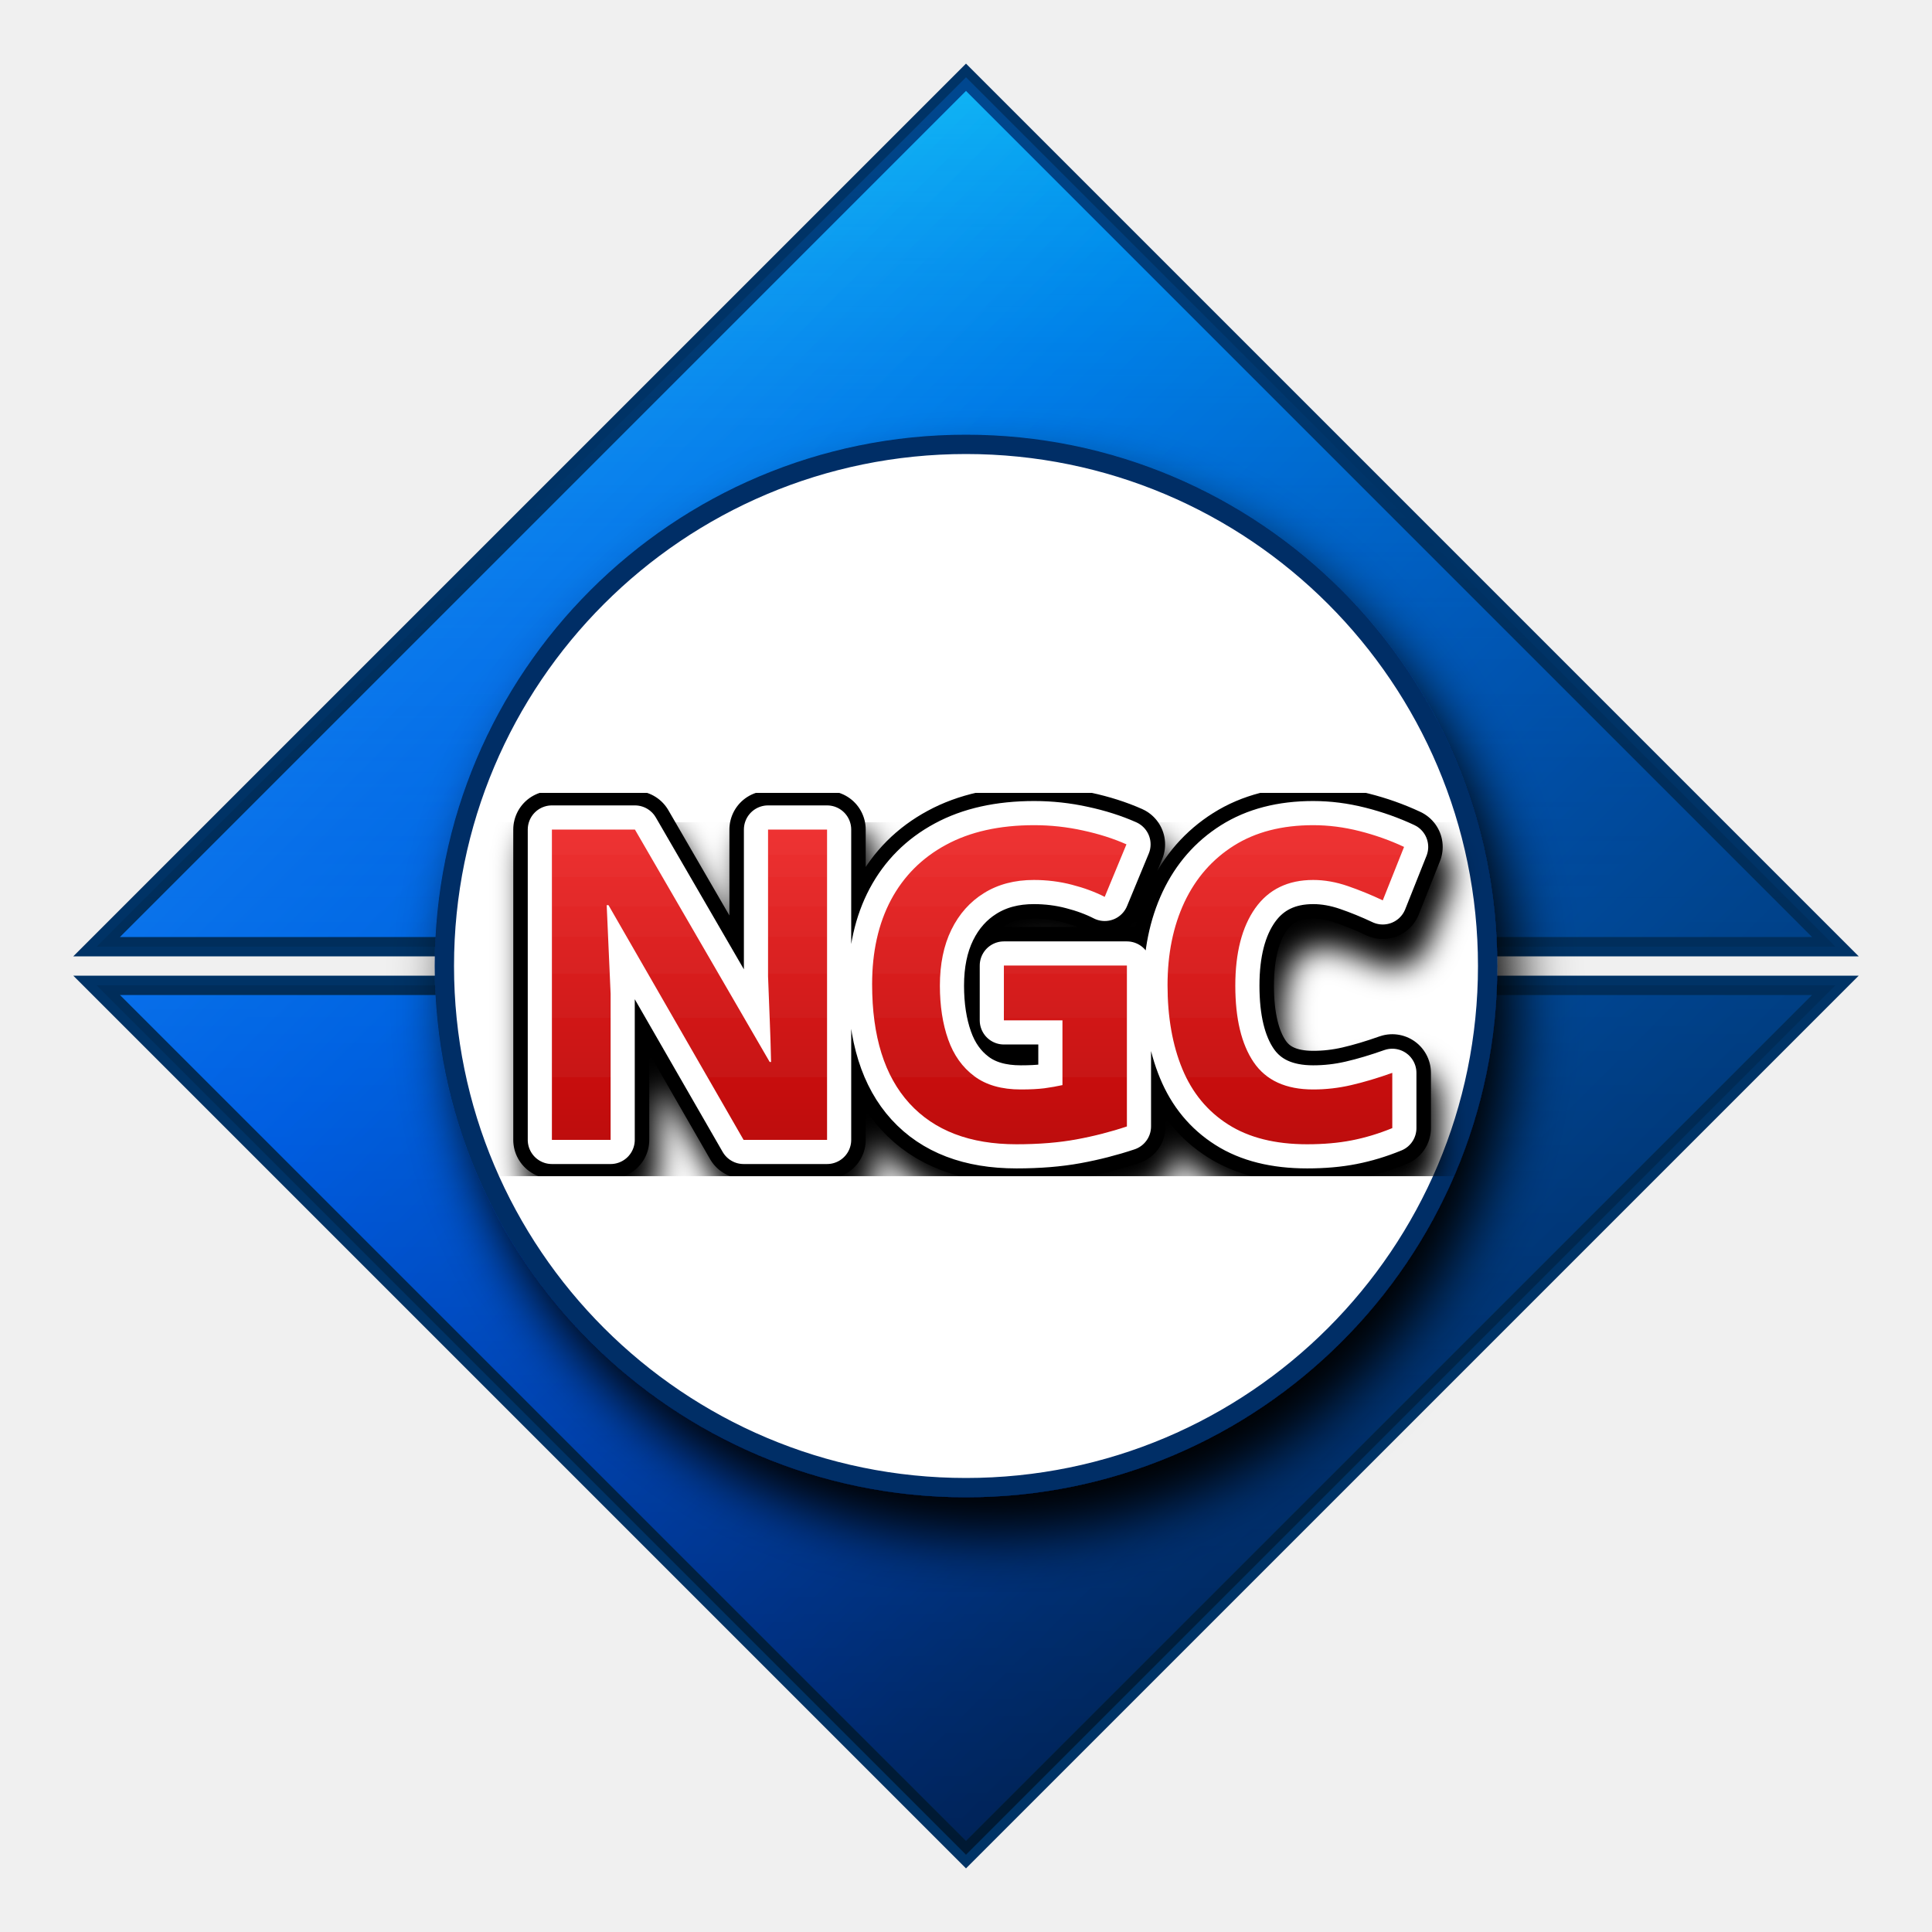
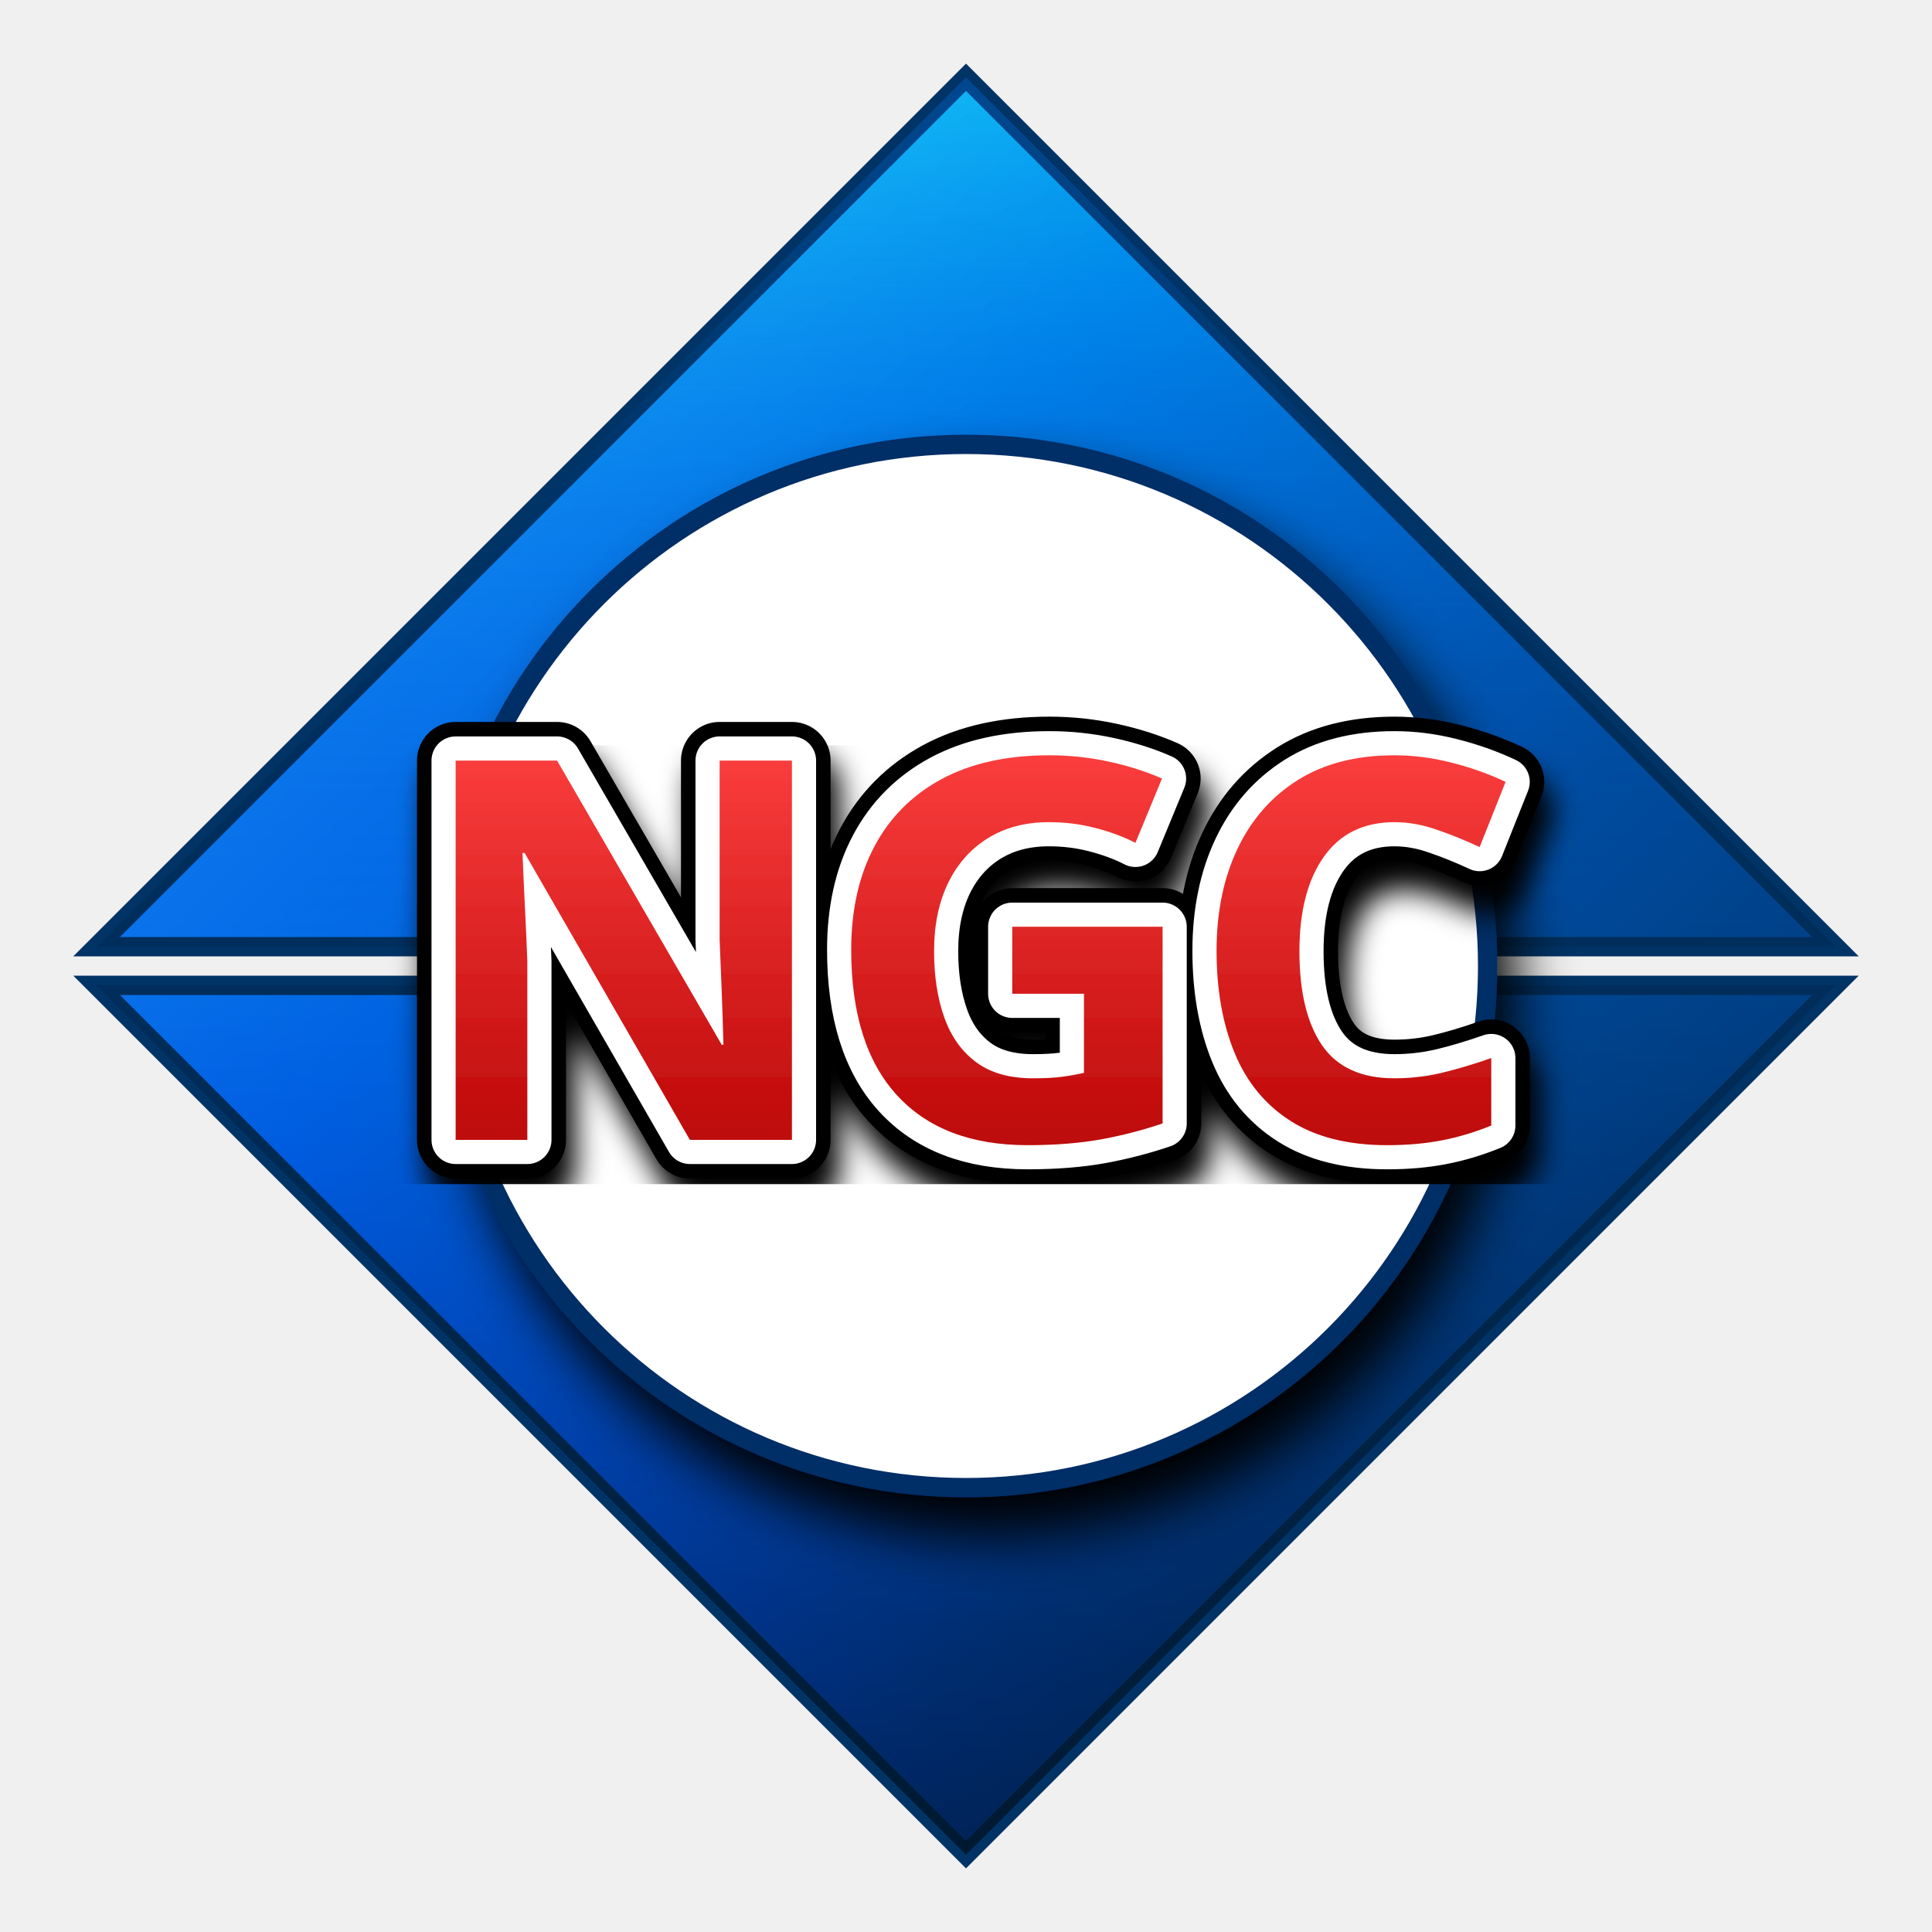
<svg xmlns="http://www.w3.org/2000/svg" viewBox="0 0 200 200" fill="none">
  <defs>
    <linearGradient id="blueMetallic" x1="10" y1="10" x2="190" y2="190" gradientUnits="userSpaceOnUse">
      <stop offset="0%" stop-color="#25A0FF" />
      <stop offset="35%" stop-color="#0072E5" />
      <stop offset="70%" stop-color="#004C99" />
      <stop offset="100%" stop-color="#002D66" />
    </linearGradient>
    <linearGradient id="bevelHighlight" x1="100" y1="10" x2="100" y2="190" gradientUnits="userSpaceOnUse">
      <stop offset="0%" stop-color="#FFFFFF" stop-opacity="0.4" />
      <stop offset="50%" stop-color="#000000" stop-opacity="0.1" />
      <stop offset="100%" stop-color="#000000" stop-opacity="0.5" />
    </linearGradient>
    <linearGradient id="red3D" x1="100" y1="75" x2="100" y2="125" gradientUnits="userSpaceOnUse">
      <stop offset="0%" stop-color="#FF4141" />
      <stop offset="100%" stop-color="#B30000" />
    </linearGradient>
    <filter id="shadow" x="-10%" y="-10%" width="120%" height="120%">
      <feDropShadow dx="2" dy="4" stdDeviation="3" floodColor="#000000" floodOpacity="0.3" />
    </filter>
    <filter id="textShadow" x="-10%" y="-10%" width="120%" height="120%">
      <feDropShadow dx="1" dy="3" stdDeviation="1.5" floodColor="#000000" floodOpacity="0.6" />
    </filter>
  </defs>
  <path d="M 100,8 L 190,98 L 100,98 Z" fill="url(#blueMetallic)" />
  <path d="M 100,8 L 10,98 L 100,98 Z" fill="url(#blueMetallic)" />
  <path d="M 100,192 L 190,102 L 100,102 Z" fill="url(#blueMetallic)" />
  <path d="M 100,192 L 10,102 L 100,102 Z" fill="url(#blueMetallic)" />
  <polygon points="100,8 190,98 10,98" fill="none" stroke="#003366" stroke-width="2" />
  <polygon points="100,192 190,102 10,102" fill="none" stroke="#003366" stroke-width="2" />
  <path d="M 100,8 L 190,98 L 10,98 Z" fill="url(#bevelHighlight)" style="mix-blend-mode: overlay" />
  <path d="M 100,192 L 190,102 L 10,102 Z" fill="url(#bevelHighlight)" style="mix-blend-mode: overlay" />
  <circle cx="100" cy="100" r="54" fill="#FFFFFF" stroke="#002D66" stroke-width="2" filter="url(#shadow)" />
  <g filter="url(#textShadow)" id="ngc-letters">
-     <text x="100" y="118" font-family="'Impact', 'Arial Black', sans-serif" font-size="45" font-weight="900" text-anchor="middle" fill="#500000" stroke="#000" stroke-width="8" stroke-linejoin="round" letter-spacing="-2">
+     <text x="100" y="118" font-family="'Impact', 'Arial Black', sans-serif" font-size="55" font-weight="900" text-anchor="middle" fill="#500000" stroke="#000" stroke-width="8" stroke-linejoin="round" letter-spacing="-2">
      NGC
    </text>
-     <text x="100" y="118" font-family="'Impact', 'Arial Black', sans-serif" font-size="45" font-weight="900" text-anchor="middle" fill="#FFFFFF" stroke="#FFFFFF" stroke-width="5" stroke-linejoin="round" letter-spacing="-2">
+     <text x="100" y="118" font-family="'Impact', 'Arial Black', sans-serif" font-size="55" font-weight="900" text-anchor="middle" fill="#FFFFFF" stroke="#FFFFFF" stroke-width="5" stroke-linejoin="round" letter-spacing="-2">
      NGC
    </text>
-     <text x="100" y="118" font-family="'Impact', 'Arial Black', sans-serif" font-size="45" font-weight="900" text-anchor="middle" fill="url(#red3D)" letter-spacing="-2">
+     <text x="100" y="118" font-family="'Impact', 'Arial Black', sans-serif" font-size="55" font-weight="900" text-anchor="middle" fill="url(#red3D)" letter-spacing="-2">
      NGC
    </text>
  </g>
</svg>
